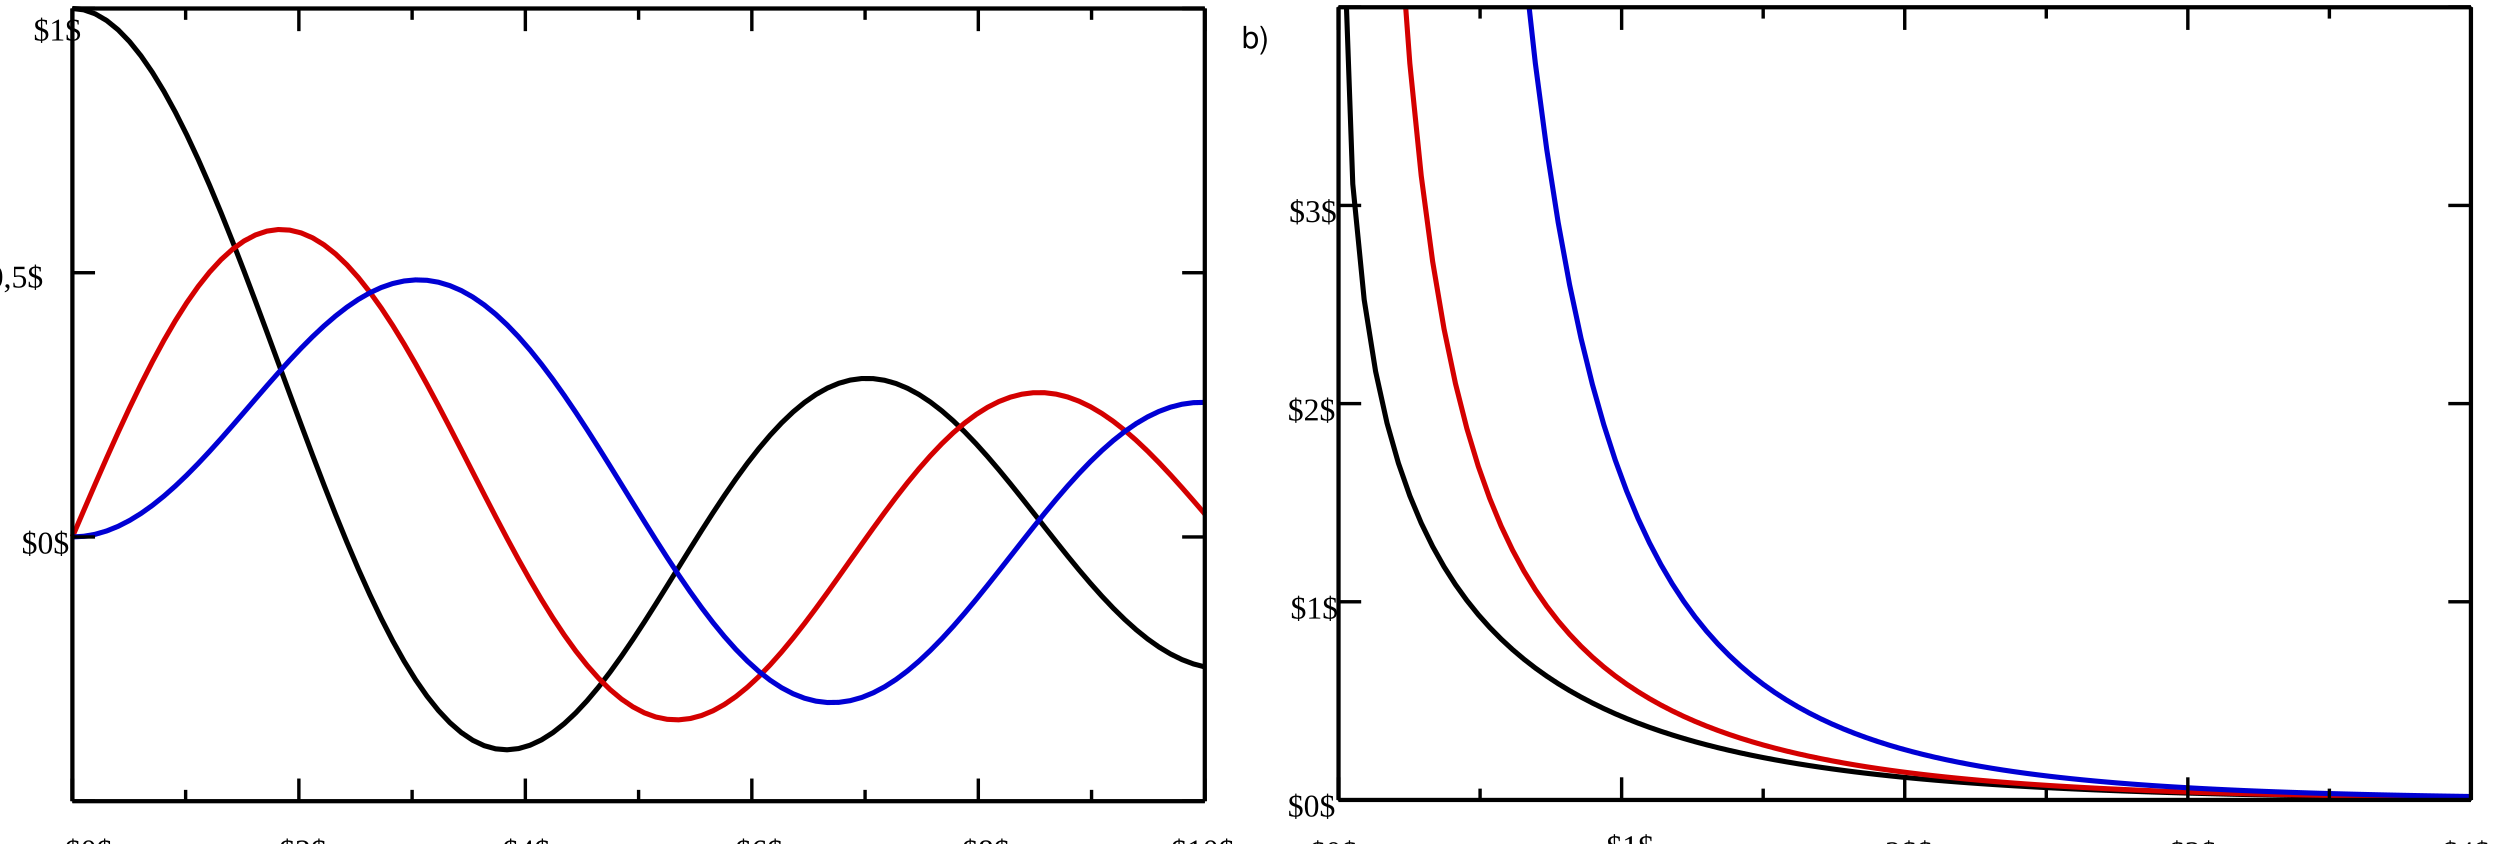
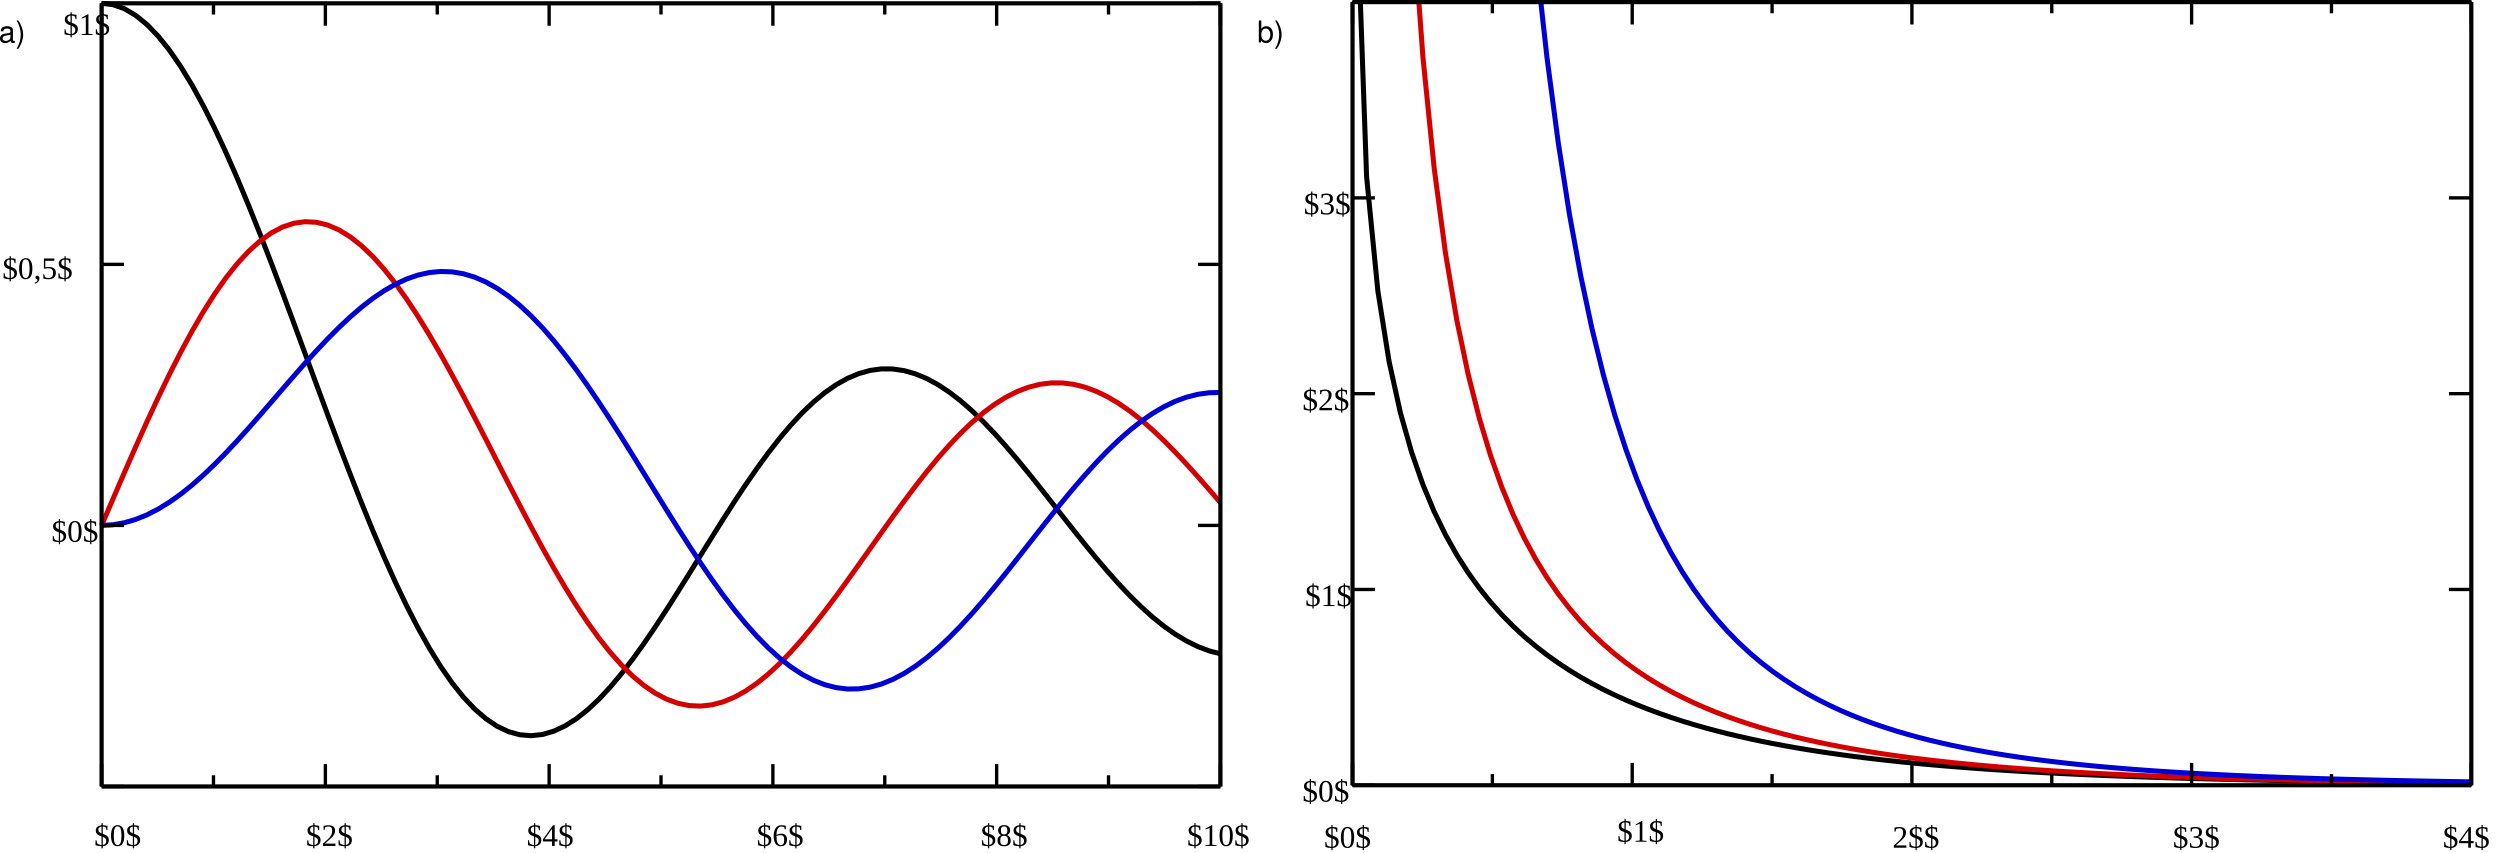
- <svg xmlns="http://www.w3.org/2000/svg" xml:space="preserve" width="1641.843" height="553.956" viewBox="0 0 1313.478 443.167" id="svg2" version="1.1">
+ <svg xmlns="http://www.w3.org/2000/svg" xml:space="preserve" width="1661.822" height="566.58" viewBox="0 0 1329.462 453.266" id="svg2" version="1.1">
  <defs id="defs176" />
-   <path style="fill:none;stroke:#000000;stroke-width:2.68;stroke-linecap:butt;stroke-linejoin:miter;stroke-miterlimit:4;stroke-dasharray:none" d="m 38.032,4.465 6.01,0.708 6.01,2.118 6.01,3.512 6.01,4.879 6.01,6.209 6.01,7.491 6.01,8.717 6.01,9.876 6.01,10.96 6.01,11.962 6.01,12.873 6.01,13.687 6.01,14.399 6.01,15.004 6.01,15.497 6.01,15.876 6.01,16.138 6.01,16.282 6.01,16.309 6.01,16.219 6.01,16.014 6.01,15.696 6.01,15.27 6.01,14.739 6.01,14.11 6.01,13.387 6.01,12.579 6.01,11.692 6.01,10.736 6.01,9.717 6.01,8.646 6.01,7.532 6.01,6.385 6.01,5.215 6.01,4.031 6.01,2.844 6.01,1.663 6.01,0.499 6.01,-0.639 6.01,-1.742 6.01,-2.801 6.01,-3.808 6.01,-4.754 6.01,-5.633 6.01,-6.439 6.01,-7.164 6.01,-7.805 6.01,-8.358 6.01,-8.818 6.01,-9.183 6.01,-9.452 6.01,-9.624 6.01,-9.699 6.01,-9.679 6.01,-9.564 6.01,-9.358 6.01,-9.064 6.01,-8.686 6.01,-8.23 6.01,-7.701 6.01,-7.105 6.01,-6.448 6.01,-5.739 6.01,-4.984 6.01,-4.192 6.01,-3.371 6.01,-2.529 6.01,-1.675 6.01,-0.816 6.01,0.038 6.01,0.88 6.01,1.701 6.01,2.494 6.01,3.251 6.01,3.965 6.01,4.631 6.01,5.242 6.01,5.792 6.01,6.278 6.01,6.695 6.01,7.04 6.01,7.311 6.01,7.505 6.01,7.622 6.01,7.662 6.01,7.624 6.01,7.511 6.01,7.323 6.01,7.065 6.01,6.739 6.01,6.349 6.01,5.899 6.01,5.396 6.01,4.843 6.01,4.248 6.01,3.617 6.01,2.956 6.01,2.272 6.01,1.573" id="path12" />
-   <path style="fill:none;stroke:#d40000;stroke-width:2.68;stroke-linecap:butt;stroke-linejoin:miter;stroke-miterlimit:4;stroke-dasharray:none;stroke-opacity:1" d="m 38.032,282.113 6.01,-14.005 6.01,-13.898 6.01,-13.684 6.01,-13.367 6.01,-12.947 6.01,-12.43 6.01,-11.819 6.01,-11.12 6.01,-10.337 6.01,-9.479 6.01,-8.552 6.01,-7.564 6.01,-6.524 6.01,-5.439 6.01,-4.32 6.01,-3.175 6.01,-2.015 6.01,-0.848 6.01,0.316 6.01,1.466 6.01,2.594 6.01,3.69 6.01,4.746 6.01,5.753 6.01,6.703 6.01,7.588 6.01,8.402 6.01,9.139 6.01,9.792 6.01,10.357 6.01,10.83 6.01,11.208 6.01,11.489 6.01,11.671 6.01,11.754 6.01,11.737 6.01,11.623 6.01,11.412 6.01,11.109 6.01,10.716 6.01,10.238 6.01,9.68 6.01,9.047 6.01,8.348 6.01,7.587 6.01,6.773 6.01,5.913 6.01,5.016 6.01,4.09 6.01,3.143 6.01,2.184 6.01,1.223 6.01,0.267 6.01,-0.674 6.01,-1.593 6.01,-2.481 6.01,-3.332 6.01,-4.136 6.01,-4.888 6.01,-5.582 6.01,-6.212 6.01,-6.772 6.01,-7.259 6.01,-7.669 6.01,-7.999 6.01,-8.247 6.01,-8.412 6.01,-8.494 6.01,-8.492 6.01,-8.408 6.01,-8.243 6.01,-8.001 6.01,-7.684 6.01,-7.296 6.01,-6.842 6.01,-6.327 6.01,-5.757 6.01,-5.137 6.01,-4.475 6.01,-3.777 6.01,-3.051 6.01,-2.303 6.01,-1.542 6.01,-0.774 6.01,-0.008 6.01,0.75 6.01,1.492 6.01,2.211 6.01,2.9 6.01,3.553 6.01,4.163 6.01,4.726 6.01,5.236 6.01,5.689 6.01,6.081 6.01,6.408 6.01,6.669 6.01,6.86 6.01,6.982" id="path16" />
-   <path style="fill:none;stroke:#0000d4;stroke-width:2.68;stroke-linecap:butt;stroke-linejoin:miter;stroke-miterlimit:4;stroke-dasharray:none;stroke-opacity:1" d="m 38.032,282.113 6.01,-0.354 6.01,-1.058 6.01,-1.751 6.01,-2.426 6.01,-3.077 6.01,-3.696 6.01,-4.277 6.01,-4.815 6.01,-5.303 6.01,-5.737 6.01,-6.111 6.01,-6.423 6.01,-6.667 6.01,-6.843 6.01,-6.947 6.01,-6.978 6.01,-6.935 6.01,-6.819 6.01,-6.629 6.01,-6.368 6.01,-6.038 6.01,-5.64 6.01,-5.179 6.01,-4.659 6.01,-4.083 6.01,-3.458 6.01,-2.788 6.01,-2.08 6.01,-1.34 6.01,-0.575 6.01,0.208 6.01,1.002 6.01,1.801 6.01,2.596 6.01,3.38 6.01,4.146 6.01,4.888 6.01,5.598 6.01,6.269 6.01,6.896 6.01,7.473 6.01,7.994 6.01,8.454 6.01,8.851 6.01,9.178 6.01,9.434 6.01,9.616 6.01,9.723 6.01,9.753 6.01,9.706 6.01,9.583 6.01,9.384 6.01,9.111 6.01,8.767 6.01,8.354 6.01,7.878 6.01,7.34 6.01,6.747 6.01,6.104 6.01,5.417 6.01,4.691 6.01,3.934 6.01,3.151 6.01,2.351 6.01,1.539 6.01,0.724 6.01,-0.088 6.01,-0.889 6.01,-1.673 6.01,-2.432 6.01,-3.161 6.01,-3.852 6.01,-4.499 6.01,-5.098 6.01,-5.644 6.01,-6.131 6.01,-6.556 6.01,-6.916 6.01,-7.207 6.01,-7.428 6.01,-7.578 6.01,-7.655 6.01,-7.659 6.01,-7.592 6.01,-7.453 6.01,-7.246 6.01,-6.972 6.01,-6.636 6.01,-6.239 6.01,-5.788 6.01,-5.286 6.01,-4.739 6.01,-4.151 6.01,-3.53 6.01,-2.881 6.01,-2.211 6.01,-1.526 6.01,-0.832 6.01,-0.137" id="path20" />
-   <path style="fill:none;stroke:#000000;stroke-width:2.231;stroke-linecap:butt;stroke-linejoin:miter;stroke-dasharray:none" d="m 38.032,420.937 594.96,0" id="path24" />
-   <path style="fill:none;stroke:#000000;stroke-width:2.231;stroke-linecap:butt;stroke-linejoin:miter;stroke-dasharray:none" d="m 38.032,4.465 594.96,0" id="path26" />
-   <path style="fill:none;stroke:#000000;stroke-width:1.785;stroke-linecap:butt;stroke-linejoin:miter;stroke-dasharray:none" d="m 97.528,420.937 0,-5.95" id="path30" />
-   <path style="fill:none;stroke:#000000;stroke-width:1.785;stroke-linecap:butt;stroke-linejoin:miter;stroke-dasharray:none" d="m 97.528,4.465 0,5.95" id="path32" />
-   <path style="fill:none;stroke:#000000;stroke-width:1.785;stroke-linecap:butt;stroke-linejoin:miter;stroke-dasharray:none" d="m 216.52,420.937 0,-5.95" id="path34" />
-   <path style="fill:none;stroke:#000000;stroke-width:1.785;stroke-linecap:butt;stroke-linejoin:miter;stroke-dasharray:none" d="m 216.52,4.465 0,5.95" id="path36" />
-   <path style="fill:none;stroke:#000000;stroke-width:1.785;stroke-linecap:butt;stroke-linejoin:miter;stroke-dasharray:none" d="m 335.512,420.937 0,-5.95" id="path38" />
-   <path style="fill:none;stroke:#000000;stroke-width:1.785;stroke-linecap:butt;stroke-linejoin:miter;stroke-dasharray:none" d="m 335.512,4.465 0,5.95" id="path40" />
-   <path style="fill:none;stroke:#000000;stroke-width:1.785;stroke-linecap:butt;stroke-linejoin:miter;stroke-dasharray:none" d="m 454.504,420.937 0,-5.95" id="path42" />
-   <path style="fill:none;stroke:#000000;stroke-width:1.785;stroke-linecap:butt;stroke-linejoin:miter;stroke-dasharray:none" d="m 454.504,4.465 0,5.95" id="path44" />
-   <path style="fill:none;stroke:#000000;stroke-width:1.785;stroke-linecap:butt;stroke-linejoin:miter;stroke-dasharray:none" d="m 573.496,420.937 0,-5.95" id="path46" />
-   <path style="fill:none;stroke:#000000;stroke-width:1.785;stroke-linecap:butt;stroke-linejoin:miter;stroke-dasharray:none" d="m 573.496,4.465 0,5.95" id="path48" />
-   <path style="fill:none;stroke:#000000;stroke-width:1.785;stroke-linecap:butt;stroke-linejoin:miter;stroke-dasharray:none" d="m 38.032,420.937 0,-11.899" id="path50" />
-   <path style="fill:none;stroke:#000000;stroke-width:1.785;stroke-linecap:butt;stroke-linejoin:miter;stroke-dasharray:none" d="m 38.032,4.465 0,11.899" id="path52" />
-   <path style="fill:none;stroke:#000000;stroke-width:1.785;stroke-linecap:butt;stroke-linejoin:miter;stroke-dasharray:none" d="m 157.024,420.937 0,-11.899" id="path54" />
-   <path style="fill:none;stroke:#000000;stroke-width:1.785;stroke-linecap:butt;stroke-linejoin:miter;stroke-dasharray:none" d="m 157.024,4.465 0,11.899" id="path56" />
-   <path style="fill:none;stroke:#000000;stroke-width:1.785;stroke-linecap:butt;stroke-linejoin:miter;stroke-dasharray:none" d="m 276.016,420.937 0,-11.899" id="path58" />
-   <path style="fill:none;stroke:#000000;stroke-width:1.785;stroke-linecap:butt;stroke-linejoin:miter;stroke-dasharray:none" d="m 276.016,4.465 0,11.899" id="path60" />
-   <path style="fill:none;stroke:#000000;stroke-width:1.785;stroke-linecap:butt;stroke-linejoin:miter;stroke-dasharray:none" d="m 395.008,420.937 0,-11.899" id="path62" />
-   <path style="fill:none;stroke:#000000;stroke-width:1.785;stroke-linecap:butt;stroke-linejoin:miter;stroke-dasharray:none" d="m 395.008,4.465 0,11.899" id="path64" />
-   <path style="fill:none;stroke:#000000;stroke-width:1.785;stroke-linecap:butt;stroke-linejoin:miter;stroke-dasharray:none" d="m 514,420.937 0,-11.899" id="path66" />
-   <path style="fill:none;stroke:#000000;stroke-width:1.785;stroke-linecap:butt;stroke-linejoin:miter;stroke-dasharray:none" d="m 514,4.465 0,11.899" id="path68" />
-   <path style="fill:none;stroke:#000000;stroke-width:1.785;stroke-linecap:butt;stroke-linejoin:miter;stroke-dasharray:none" d="m 632.992,420.937 0,-11.899" id="path70" />
-   <path style="fill:none;stroke:#000000;stroke-width:1.785;stroke-linecap:butt;stroke-linejoin:miter;stroke-dasharray:none" d="m 632.992,4.465 0,11.899" id="path72" />
-   <path style="fill:none;stroke:#000000;stroke-width:2.231;stroke-linecap:butt;stroke-linejoin:miter;stroke-dasharray:none" d="m 38.032,420.937 0,-416.472" id="path90" />
-   <path style="fill:none;stroke:#000000;stroke-width:2.231;stroke-linecap:butt;stroke-linejoin:miter;stroke-dasharray:none" d="m 632.992,420.937 0,-416.472" id="path92" />
-   <path style="fill:none;stroke:#000000;stroke-width:1.785;stroke-linecap:butt;stroke-linejoin:miter;stroke-dasharray:none" d="m 38.032,420.937 11.899,0" id="path144" />
-   <path style="fill:none;stroke:#000000;stroke-width:1.785;stroke-linecap:butt;stroke-linejoin:miter;stroke-dasharray:none" d="m 632.992,420.937 -11.899,0" id="path146" />
-   <path style="fill:none;stroke:#000000;stroke-width:1.785;stroke-linecap:butt;stroke-linejoin:miter;stroke-dasharray:none" d="m 38.032,282.113 11.899,0" id="path148" />
-   <path style="fill:none;stroke:#000000;stroke-width:1.785;stroke-linecap:butt;stroke-linejoin:miter;stroke-dasharray:none" d="m 632.992,282.113 -11.899,0" id="path150" />
-   <path style="fill:none;stroke:#000000;stroke-width:1.785;stroke-linecap:butt;stroke-linejoin:miter;stroke-dasharray:none" d="m 38.032,143.289 11.899,0" id="path152" />
-   <path style="fill:none;stroke:#000000;stroke-width:1.785;stroke-linecap:butt;stroke-linejoin:miter;stroke-dasharray:none" d="m 632.992,143.289 -11.899,0" id="path154" />
-   <path style="fill:none;stroke:#000000;stroke-width:1.785;stroke-linecap:butt;stroke-linejoin:miter;stroke-dasharray:none" d="m 38.032,4.465 11.899,0" id="path156" />
-   <path style="fill:none;stroke:#000000;stroke-width:1.785;stroke-linecap:butt;stroke-linejoin:miter;stroke-dasharray:none" d="m 632.992,4.465 -11.899,0" id="path158" />
-   <path style="fill:none;stroke:#000000;stroke-width:2.68;stroke-linecap:butt;stroke-linejoin:miter;stroke-miterlimit:4;stroke-dasharray:none" d="m 707.418,3.757 3.316,92.91 5.995,60.787 5.995,37.659 5.995,27.149 5.995,21.094 5.995,17.14 5.995,14.349 5.995,12.27 5.995,10.66 5.995,9.376 5.995,8.327 5.995,7.454 5.995,6.717 5.995,6.086 5.995,5.54 5.995,5.064 5.995,4.644 5.995,4.273 5.995,3.942 5.995,3.646 5.995,3.379 5.995,3.138 5.995,2.919 5.995,2.72 5.995,2.538 5.995,2.371 5.995,2.218 5.995,2.077 5.995,1.947 5.995,1.827 5.995,1.716 5.995,1.613 5.995,1.517 5.995,1.429 5.995,1.346 5.995,1.268 5.995,1.196 5.995,1.129 5.995,1.066 5.995,1.007 5.995,0.952 5.995,0.9 5.995,0.851 5.995,0.806 5.995,0.763 5.995,0.722 5.995,0.684 5.995,0.649 5.995,0.615 5.995,0.583 5.995,0.553 5.995,0.525 5.995,0.498 5.995,0.473 5.995,0.449 5.995,0.426 5.995,0.405 5.995,0.385 5.995,0.366 5.995,0.348 5.995,0.331 5.995,0.314 5.995,0.299 5.995,0.285 5.995,0.271 5.995,0.258 5.995,0.245 5.995,0.233 5.995,0.222 5.995,0.212 5.995,0.202 5.995,0.192 5.995,0.183 5.995,0.174 5.995,0.166 5.995,0.158 5.995,0.151 5.995,0.144 5.995,0.137 5.995,0.131 5.995,0.124 5.995,0.119 5.995,0.113 5.995,0.108 5.995,0.103 5.995,0.098 5.995,0.094 5.995,0.089 5.995,0.085 5.995,0.082 5.995,0.078 5.995,0.074 5.995,0.071 5.995,0.068 5.995,0.065 5.995,0.062 5.995,0.059 5.995,0.056 5.995,0.054" id="path3505" />
-   <path style="fill:none;stroke:#d40000;stroke-width:2.68;stroke-linecap:butt;stroke-linejoin:miter;stroke-miterlimit:4;stroke-dasharray:none;stroke-opacity:1" d="m 738.528,3.757 2.179,29.506 5.995,59.109 5.995,45.02 5.995,35.455 5.995,28.655 5.995,23.642 5.995,19.836 5.995,16.874 5.995,14.523 5.995,12.623 5.995,11.065 5.995,9.771 5.995,8.684 5.995,7.761 5.995,6.971 5.995,6.289 5.995,5.696 5.995,5.178 5.995,4.722 5.995,4.319 5.995,3.96 5.995,3.64 5.995,3.353 5.995,3.096 5.995,2.863 5.995,2.652 5.995,2.461 5.995,2.287 5.995,2.128 5.995,1.983 5.995,1.85 5.995,1.728 5.995,1.615 5.995,1.511 5.995,1.416 5.995,1.327 5.995,1.245 5.995,1.169 5.995,1.099 5.995,1.033 5.995,0.972 5.995,0.915 5.995,0.862 5.995,0.812 5.995,0.766 5.995,0.723 5.995,0.682 5.995,0.644 5.995,0.609 5.995,0.575 5.995,0.544 5.995,0.514 5.995,0.487 5.995,0.461 5.995,0.436 5.995,0.413 5.995,0.392 5.995,0.371 5.995,0.352 5.995,0.334 5.995,0.317 5.995,0.3 5.995,0.285 5.995,0.271 5.995,0.257 5.995,0.244 5.995,0.232 5.995,0.22 5.995,0.209 5.995,0.199 5.995,0.189 5.995,0.18 5.995,0.171 5.995,0.163 5.995,0.154 5.995,0.147 5.995,0.14 5.995,0.133 5.995,0.127 5.995,0.121 5.995,0.115 5.995,0.11 5.995,0.104 5.995,0.099 5.995,0.095 5.995,0.09 5.995,0.086 5.995,0.082 5.995,0.078 5.995,0.074 5.995,0.071 5.995,0.068 5.995,0.064 5.995,0.061" id="path3509" />
-   <path style="fill:none;stroke:#0000d4;stroke-width:2.68;stroke-linecap:butt;stroke-linejoin:miter;stroke-miterlimit:4;stroke-dasharray:none;stroke-opacity:1" d="m 803.383,3.757 3.266,29.448 5.995,45.302 5.995,38.329 5.995,32.7 5.995,28.106 5.995,24.32 5.995,21.172 5.995,18.534 5.995,16.306 5.995,14.413 5.995,12.793 5.995,11.4 5.995,10.195 5.995,9.148 5.995,8.234 5.995,7.433 5.995,6.727 5.995,6.104 5.995,5.551 5.995,5.06 5.995,4.621 5.995,4.229 5.995,3.877 5.995,3.56 5.995,3.274 5.995,3.016 5.995,2.783 5.995,2.571 5.995,2.378 5.995,2.202 5.995,2.042 5.995,1.895 5.995,1.761 5.995,1.637 5.995,1.524 5.995,1.42 5.995,1.325 5.995,1.236 5.995,1.155 5.995,1.08 5.995,1.01 5.995,0.946 5.995,0.886 5.995,0.83 5.995,0.779 5.995,0.731 5.995,0.686 5.995,0.645 5.995,0.606 5.995,0.57 5.995,0.536 5.995,0.505 5.995,0.475 5.995,0.448 5.995,0.422 5.995,0.398 5.995,0.376 5.995,0.354 5.995,0.335 5.995,0.316 5.995,0.299 5.995,0.282 5.995,0.267 5.995,0.252 5.995,0.238 5.995,0.226 5.995,0.213 5.995,0.202 5.995,0.191 5.995,0.181 5.995,0.172 5.995,0.163 5.995,0.154 5.995,0.146 5.995,0.139 5.995,0.131 5.995,0.125 5.995,0.118 5.995,0.112 5.995,0.107 5.995,0.101 5.995,0.096 5.995,0.091" id="path3513" />
-   <path style="fill:none;stroke:#000000;stroke-width:2.231;stroke-linecap:butt;stroke-linejoin:miter;stroke-dasharray:none" d="m 703.252,420.289 594.958,0" id="path3517" />
-   <path style="fill:none;stroke:#000000;stroke-width:2.231;stroke-linecap:butt;stroke-linejoin:miter;stroke-dasharray:none" d="m 703.252,3.817 594.958,0" id="path3519" />
-   <path style="fill:none;stroke:#000000;stroke-width:1.785;stroke-linecap:butt;stroke-linejoin:miter;stroke-dasharray:none" d="m 777.622,420.289 0,-5.95" id="path3523" />
-   <path style="fill:none;stroke:#000000;stroke-width:1.785;stroke-linecap:butt;stroke-linejoin:miter;stroke-dasharray:none" d="m 777.622,3.817 0,5.95" id="path3525" />
-   <path style="fill:none;stroke:#000000;stroke-width:1.785;stroke-linecap:butt;stroke-linejoin:miter;stroke-dasharray:none" d="m 926.362,420.289 0,-5.95" id="path3527" />
-   <path style="fill:none;stroke:#000000;stroke-width:1.785;stroke-linecap:butt;stroke-linejoin:miter;stroke-dasharray:none" d="m 926.362,3.817 0,5.95" id="path3529" />
-   <path style="fill:none;stroke:#000000;stroke-width:1.785;stroke-linecap:butt;stroke-linejoin:miter;stroke-dasharray:none" d="m 1075.102,420.289 0,-5.95" id="path3531" />
-   <path style="fill:none;stroke:#000000;stroke-width:1.785;stroke-linecap:butt;stroke-linejoin:miter;stroke-dasharray:none" d="m 1075.102,3.817 0,5.95" id="path3533" />
-   <path style="fill:none;stroke:#000000;stroke-width:1.785;stroke-linecap:butt;stroke-linejoin:miter;stroke-dasharray:none" d="m 1223.841,420.289 0,-5.95" id="path3535" />
-   <path style="fill:none;stroke:#000000;stroke-width:1.785;stroke-linecap:butt;stroke-linejoin:miter;stroke-dasharray:none" d="m 1223.841,3.817 0,5.95" id="path3537" />
-   <path style="fill:none;stroke:#000000;stroke-width:1.785;stroke-linecap:butt;stroke-linejoin:miter;stroke-dasharray:none" d="m 703.252,420.289 0,-11.899" id="path3539" />
-   <path style="fill:none;stroke:#000000;stroke-width:1.785;stroke-linecap:butt;stroke-linejoin:miter;stroke-dasharray:none" d="m 703.252,3.817 0,11.899" id="path3541" />
-   <path style="fill:none;stroke:#000000;stroke-width:1.785;stroke-linecap:butt;stroke-linejoin:miter;stroke-dasharray:none" d="m 851.992,420.289 0,-11.899" id="path3543" />
-   <path style="fill:none;stroke:#000000;stroke-width:1.785;stroke-linecap:butt;stroke-linejoin:miter;stroke-dasharray:none" d="m 851.992,3.817 0,11.899" id="path3545" />
-   <path style="fill:none;stroke:#000000;stroke-width:1.785;stroke-linecap:butt;stroke-linejoin:miter;stroke-dasharray:none" d="m 1000.732,420.289 0,-11.899" id="path3547" />
-   <path style="fill:none;stroke:#000000;stroke-width:1.785;stroke-linecap:butt;stroke-linejoin:miter;stroke-dasharray:none" d="m 1000.732,3.817 0,11.899" id="path3549" />
-   <path style="fill:none;stroke:#000000;stroke-width:1.785;stroke-linecap:butt;stroke-linejoin:miter;stroke-dasharray:none" d="m 1149.471,420.289 0,-11.899" id="path3551" />
-   <path style="fill:none;stroke:#000000;stroke-width:1.785;stroke-linecap:butt;stroke-linejoin:miter;stroke-dasharray:none" d="m 1149.471,3.817 0,11.899" id="path3553" />
-   <path style="fill:none;stroke:#000000;stroke-width:1.785;stroke-linecap:butt;stroke-linejoin:miter;stroke-dasharray:none" d="m 1298.21,420.289 0,-11.899" id="path3555" />
-   <path style="fill:none;stroke:#000000;stroke-width:1.785;stroke-linecap:butt;stroke-linejoin:miter;stroke-dasharray:none" d="m 1298.21,3.817 0,11.899" id="path3557" />
-   <path style="fill:none;stroke:#000000;stroke-width:2.231;stroke-linecap:butt;stroke-linejoin:miter;stroke-dasharray:none" d="m 703.252,420.289 0,-416.472" id="path3573" />
-   <path style="fill:none;stroke:#000000;stroke-width:2.231;stroke-linecap:butt;stroke-linejoin:miter;stroke-dasharray:none" d="m 1298.21,420.289 0,-416.472" id="path3575" />
-   <path style="fill:none;stroke:#000000;stroke-width:1.785;stroke-linecap:butt;stroke-linejoin:miter;stroke-dasharray:none" d="m 703.252,420.289 11.899,0" id="path3579" />
-   <path style="fill:none;stroke:#000000;stroke-width:1.785;stroke-linecap:butt;stroke-linejoin:miter;stroke-dasharray:none" d="m 1298.21,420.289 -11.899,0" id="path3581" />
-   <path style="fill:none;stroke:#000000;stroke-width:1.785;stroke-linecap:butt;stroke-linejoin:miter;stroke-dasharray:none" d="m 703.252,316.171 11.899,0" id="path3583" />
-   <path style="fill:none;stroke:#000000;stroke-width:1.785;stroke-linecap:butt;stroke-linejoin:miter;stroke-dasharray:none" d="m 1298.21,316.171 -11.899,0" id="path3585" />
-   <path style="fill:none;stroke:#000000;stroke-width:1.785;stroke-linecap:butt;stroke-linejoin:miter;stroke-dasharray:none" d="m 703.252,212.053 11.899,0" id="path3587" />
-   <path style="fill:none;stroke:#000000;stroke-width:1.785;stroke-linecap:butt;stroke-linejoin:miter;stroke-dasharray:none" d="m 1298.21,212.053 -11.899,0" id="path3589" />
-   <path style="fill:none;stroke:#000000;stroke-width:1.785;stroke-linecap:butt;stroke-linejoin:miter;stroke-dasharray:none" d="m 703.252,107.935 11.899,0" id="path3591" />
-   <path style="fill:none;stroke:#000000;stroke-width:1.785;stroke-linecap:butt;stroke-linejoin:miter;stroke-dasharray:none" d="m 1298.21,107.935 -11.899,0" id="path3593" />
-   <path style="fill:none;stroke:#000000;stroke-width:1.785;stroke-linecap:butt;stroke-linejoin:miter;stroke-dasharray:none" d="m 703.252,3.817 11.899,0" id="path3595" />
-   <path style="fill:none;stroke:#000000;stroke-width:1.785;stroke-linecap:butt;stroke-linejoin:miter;stroke-dasharray:none" d="m 1298.21,3.817 -11.899,0" id="path3597" />
-   <path style="fill:none;stroke:#000000;stroke-width:0.892;stroke-linecap:butt;stroke-linejoin:miter;stroke-dasharray:none" d="m 703.252,420.289 0,-416.472 594.958,0 0,416.472 z" id="path3613" />
-   <flowRoot xml:space="preserve" id="flowRoot3745" style="font-style:normal;font-variant:normal;font-weight:normal;font-stretch:normal;font-size:56px;line-height:125%;font-family:'Nimbus Sans L';-inkscape-font-specification:Sans;letter-spacing:0px;word-spacing:0px;fill:#000000;fill-opacity:1;stroke:none;stroke-width:1px;stroke-linecap:butt;stroke-linejoin:miter;stroke-opacity:1" transform="translate(677.9658,-3.200014)">
+   <path style="fill:none;stroke:#000000;stroke-width:2.68;stroke-linecap:butt;stroke-linejoin:miter;stroke-miterlimit:4;stroke-dasharray:none" d="m 54.032,1.764 6.01,0.708 6.01,2.118 6.01,3.512 6.01,4.879 6.01,6.209 6.01,7.491 6.01,8.717 6.01,9.876 6.01,10.96 6.01,11.962 6.01,12.873 6.01,13.687 6.01,14.399 6.01,15.004 6.01,15.497 6.01,15.876 6.01,16.138 6.01,16.282 6.01,16.309 6.01,16.219 6.01,16.014 6.01,15.696 6.01,15.27 6.01,14.739 6.01,14.11 6.01,13.387 6.01,12.579 6.01,11.692 6.01,10.736 6.01,9.717 6.01,8.646 6.01,7.532 6.01,6.385 6.01,5.215 6.01,4.031 6.01,2.844 6.01,1.663 6.01,0.499 6.01,-0.639 6.01,-1.742 6.01,-2.801 6.01,-3.808 6.01,-4.754 6.01,-5.633 6.01,-6.439 6.01,-7.164 6.01,-7.805 6.01,-8.358 6.01,-8.818 6.01,-9.183 6.01,-9.452 6.01,-9.624 6.01,-9.699 6.01,-9.679 6.01,-9.564 6.01,-9.358 6.01,-9.064 6.01,-8.686 6.01,-8.23 6.01,-7.701 6.01,-7.105 6.01,-6.448 6.01,-5.739 6.01,-4.984 6.01,-4.192 6.01,-3.371 6.01,-2.529 6.01,-1.675 6.01,-0.816 6.01,0.038 6.01,0.88 6.01,1.701 6.01,2.494 6.01,3.251 6.01,3.965 6.01,4.631 6.01,5.242 6.01,5.792 6.01,6.278 6.01,6.695 6.01,7.04 6.01,7.311 6.01,7.505 6.01,7.622 6.01,7.662 6.01,7.624 6.01,7.511 6.01,7.323 6.01,7.065 6.01,6.739 6.01,6.349 6.01,5.899 6.01,5.396 6.01,4.843 6.01,4.248 6.01,3.617 6.01,2.956 6.01,2.272 6.01,1.573" id="path12" />
+   <path style="fill:none;stroke:#d40000;stroke-width:2.68;stroke-linecap:butt;stroke-linejoin:miter;stroke-miterlimit:4;stroke-dasharray:none;stroke-opacity:1" d="m 54.032,279.412 6.01,-14.005 6.01,-13.898 6.01,-13.684 6.01,-13.367 6.01,-12.947 6.01,-12.43 6.01,-11.819 6.01,-11.12 6.01,-10.337 6.01,-9.479 6.01,-8.552 6.01,-7.564 6.01,-6.524 6.01,-5.439 6.01,-4.32 6.01,-3.175 6.01,-2.015 6.01,-0.848 6.01,0.316 6.01,1.466 6.01,2.594 6.01,3.69 6.01,4.746 6.01,5.753 6.01,6.703 6.01,7.588 6.01,8.402 6.01,9.139 6.01,9.792 6.01,10.357 6.01,10.83 6.01,11.208 6.01,11.489 6.01,11.671 6.01,11.754 6.01,11.737 6.01,11.623 6.01,11.412 6.01,11.109 6.01,10.716 6.01,10.238 6.01,9.68 6.01,9.047 6.01,8.348 6.01,7.587 6.01,6.773 6.01,5.913 6.01,5.016 6.01,4.09 6.01,3.143 6.01,2.184 6.01,1.223 6.01,0.267 6.01,-0.674 6.01,-1.593 6.01,-2.481 6.01,-3.332 6.01,-4.136 6.01,-4.888 6.01,-5.582 6.01,-6.212 6.01,-6.772 6.01,-7.259 6.01,-7.669 6.01,-7.999 6.01,-8.247 6.01,-8.412 6.01,-8.494 6.01,-8.492 6.01,-8.408 6.01,-8.243 6.01,-8.001 6.01,-7.684 6.01,-7.296 6.01,-6.842 6.01,-6.327 6.01,-5.757 6.01,-5.137 6.01,-4.475 6.01,-3.777 6.01,-3.051 6.01,-2.303 6.01,-1.542 6.01,-0.774 6.01,-0.008 6.01,0.75 6.01,1.492 6.01,2.211 6.01,2.9 6.01,3.553 6.01,4.163 6.01,4.726 6.01,5.236 6.01,5.689 6.01,6.081 6.01,6.408 6.01,6.669 6.01,6.86 6.01,6.982" id="path16" />
+   <path style="fill:none;stroke:#0000d4;stroke-width:2.68;stroke-linecap:butt;stroke-linejoin:miter;stroke-miterlimit:4;stroke-dasharray:none;stroke-opacity:1" d="m 54.032,279.412 6.01,-0.354 6.01,-1.058 6.01,-1.751 6.01,-2.426 6.01,-3.077 6.01,-3.696 6.01,-4.277 6.01,-4.815 6.01,-5.303 6.01,-5.737 6.01,-6.111 6.01,-6.423 6.01,-6.667 6.01,-6.843 6.01,-6.947 6.01,-6.978 6.01,-6.935 6.01,-6.819 6.01,-6.629 6.01,-6.368 6.01,-6.038 6.01,-5.64 6.01,-5.179 6.01,-4.659 6.01,-4.083 6.01,-3.458 6.01,-2.788 6.01,-2.08 6.01,-1.34 6.01,-0.575 6.01,0.208 6.01,1.002 6.01,1.801 6.01,2.596 6.01,3.38 6.01,4.146 6.01,4.888 6.01,5.598 6.01,6.269 6.01,6.896 6.01,7.473 6.01,7.994 6.01,8.454 6.01,8.851 6.01,9.178 6.01,9.434 6.01,9.616 6.01,9.723 6.01,9.753 6.01,9.706 6.01,9.583 6.01,9.384 6.01,9.111 6.01,8.767 6.01,8.354 6.01,7.878 6.01,7.34 6.01,6.747 6.01,6.104 6.01,5.417 6.01,4.691 6.01,3.934 6.01,3.151 6.01,2.351 6.01,1.539 6.01,0.724 6.01,-0.088 6.01,-0.889 6.01,-1.673 6.01,-2.432 6.01,-3.161 6.01,-3.852 6.01,-4.499 6.01,-5.098 6.01,-5.644 6.01,-6.131 6.01,-6.556 6.01,-6.916 6.01,-7.207 6.01,-7.428 6.01,-7.578 6.01,-7.655 6.01,-7.659 6.01,-7.592 6.01,-7.453 6.01,-7.246 6.01,-6.972 6.01,-6.636 6.01,-6.239 6.01,-5.788 6.01,-5.286 6.01,-4.739 6.01,-4.151 6.01,-3.53 6.01,-2.881 6.01,-2.211 6.01,-1.526 6.01,-0.832 6.01,-0.137" id="path20" />
+   <path style="fill:none;stroke:#000000;stroke-width:2.231;stroke-linecap:butt;stroke-linejoin:miter;stroke-dasharray:none" d="M 54.032,418.236 H 648.992" id="path24" />
+   <path style="fill:none;stroke:#000000;stroke-width:2.231;stroke-linecap:butt;stroke-linejoin:miter;stroke-dasharray:none" d="M 54.032,1.764 H 648.992" id="path26" />
+   <path style="fill:none;stroke:#000000;stroke-width:1.785;stroke-linecap:butt;stroke-linejoin:miter;stroke-dasharray:none" d="m 113.528,418.236 v -5.95" id="path30" />
+   <path style="fill:none;stroke:#000000;stroke-width:1.785;stroke-linecap:butt;stroke-linejoin:miter;stroke-dasharray:none" d="M 113.528,1.764 V 7.714" id="path32" />
+   <path style="fill:none;stroke:#000000;stroke-width:1.785;stroke-linecap:butt;stroke-linejoin:miter;stroke-dasharray:none" d="m 232.52,418.236 v -5.95" id="path34" />
+   <path style="fill:none;stroke:#000000;stroke-width:1.785;stroke-linecap:butt;stroke-linejoin:miter;stroke-dasharray:none" d="M 232.52,1.764 V 7.714" id="path36" />
+   <path style="fill:none;stroke:#000000;stroke-width:1.785;stroke-linecap:butt;stroke-linejoin:miter;stroke-dasharray:none" d="m 351.512,418.236 v -5.95" id="path38" />
+   <path style="fill:none;stroke:#000000;stroke-width:1.785;stroke-linecap:butt;stroke-linejoin:miter;stroke-dasharray:none" d="M 351.512,1.764 V 7.714" id="path40" />
+   <path style="fill:none;stroke:#000000;stroke-width:1.785;stroke-linecap:butt;stroke-linejoin:miter;stroke-dasharray:none" d="m 470.504,418.236 v -5.95" id="path42" />
+   <path style="fill:none;stroke:#000000;stroke-width:1.785;stroke-linecap:butt;stroke-linejoin:miter;stroke-dasharray:none" d="M 470.504,1.764 V 7.714" id="path44" />
+   <path style="fill:none;stroke:#000000;stroke-width:1.785;stroke-linecap:butt;stroke-linejoin:miter;stroke-dasharray:none" d="m 589.496,418.236 v -5.95" id="path46" />
+   <path style="fill:none;stroke:#000000;stroke-width:1.785;stroke-linecap:butt;stroke-linejoin:miter;stroke-dasharray:none" d="M 589.496,1.764 V 7.714" id="path48" />
+   <path style="fill:none;stroke:#000000;stroke-width:1.785;stroke-linecap:butt;stroke-linejoin:miter;stroke-dasharray:none" d="m 54.032,418.236 v -11.899" id="path50" />
+   <path style="fill:none;stroke:#000000;stroke-width:1.785;stroke-linecap:butt;stroke-linejoin:miter;stroke-dasharray:none" d="M 54.032,1.764 V 13.663" id="path52" />
+   <path style="fill:none;stroke:#000000;stroke-width:1.785;stroke-linecap:butt;stroke-linejoin:miter;stroke-dasharray:none" d="m 173.024,418.236 v -11.899" id="path54" />
+   <path style="fill:none;stroke:#000000;stroke-width:1.785;stroke-linecap:butt;stroke-linejoin:miter;stroke-dasharray:none" d="M 173.024,1.764 V 13.663" id="path56" />
+   <path style="fill:none;stroke:#000000;stroke-width:1.785;stroke-linecap:butt;stroke-linejoin:miter;stroke-dasharray:none" d="m 292.016,418.236 v -11.899" id="path58" />
+   <path style="fill:none;stroke:#000000;stroke-width:1.785;stroke-linecap:butt;stroke-linejoin:miter;stroke-dasharray:none" d="M 292.016,1.764 V 13.663" id="path60" />
+   <path style="fill:none;stroke:#000000;stroke-width:1.785;stroke-linecap:butt;stroke-linejoin:miter;stroke-dasharray:none" d="m 411.008,418.236 v -11.899" id="path62" />
+   <path style="fill:none;stroke:#000000;stroke-width:1.785;stroke-linecap:butt;stroke-linejoin:miter;stroke-dasharray:none" d="M 411.008,1.764 V 13.663" id="path64" />
+   <path style="fill:none;stroke:#000000;stroke-width:1.785;stroke-linecap:butt;stroke-linejoin:miter;stroke-dasharray:none" d="m 530,418.236 v -11.899" id="path66" />
+   <path style="fill:none;stroke:#000000;stroke-width:1.785;stroke-linecap:butt;stroke-linejoin:miter;stroke-dasharray:none" d="M 530,1.764 V 13.663" id="path68" />
+   <path style="fill:none;stroke:#000000;stroke-width:1.785;stroke-linecap:butt;stroke-linejoin:miter;stroke-dasharray:none" d="m 648.992,418.236 v -11.899" id="path70" />
+   <path style="fill:none;stroke:#000000;stroke-width:1.785;stroke-linecap:butt;stroke-linejoin:miter;stroke-dasharray:none" d="M 648.992,1.764 V 13.663" id="path72" />
+   <path style="fill:none;stroke:#000000;stroke-width:2.231;stroke-linecap:butt;stroke-linejoin:miter;stroke-dasharray:none" d="M 54.032,418.236 V 1.764" id="path90" />
+   <path style="fill:none;stroke:#000000;stroke-width:2.231;stroke-linecap:butt;stroke-linejoin:miter;stroke-dasharray:none" d="M 648.992,418.236 V 1.764" id="path92" />
+   <path style="fill:none;stroke:#000000;stroke-width:1.785;stroke-linecap:butt;stroke-linejoin:miter;stroke-dasharray:none" d="m 54.032,418.236 h 11.899" id="path144" />
+   <path style="fill:none;stroke:#000000;stroke-width:1.785;stroke-linecap:butt;stroke-linejoin:miter;stroke-dasharray:none" d="m 648.992,418.236 h -11.899" id="path146" />
+   <path style="fill:none;stroke:#000000;stroke-width:1.785;stroke-linecap:butt;stroke-linejoin:miter;stroke-dasharray:none" d="m 54.032,279.412 h 11.899" id="path148" />
+   <path style="fill:none;stroke:#000000;stroke-width:1.785;stroke-linecap:butt;stroke-linejoin:miter;stroke-dasharray:none" d="m 648.992,279.412 h -11.899" id="path150" />
+   <path style="fill:none;stroke:#000000;stroke-width:1.785;stroke-linecap:butt;stroke-linejoin:miter;stroke-dasharray:none" d="m 54.032,140.588 h 11.899" id="path152" />
+   <path style="fill:none;stroke:#000000;stroke-width:1.785;stroke-linecap:butt;stroke-linejoin:miter;stroke-dasharray:none" d="m 648.992,140.588 h -11.899" id="path154" />
+   <path style="fill:none;stroke:#000000;stroke-width:1.785;stroke-linecap:butt;stroke-linejoin:miter;stroke-dasharray:none" d="m 54.032,1.764 h 11.899" id="path156" />
+   <path style="fill:none;stroke:#000000;stroke-width:1.785;stroke-linecap:butt;stroke-linejoin:miter;stroke-dasharray:none" d="m 648.992,1.764 h -11.899" id="path158" />
+   <path style="fill:none;stroke:#000000;stroke-width:2.68;stroke-linecap:butt;stroke-linejoin:miter;stroke-miterlimit:4;stroke-dasharray:none" d="m 723.418,1.056 3.316,92.91 5.995,60.787 5.995,37.659 5.995,27.149 5.995,21.094 5.995,17.14 5.995,14.349 5.995,12.27 5.995,10.66 5.995,9.376 5.995,8.327 5.995,7.454 5.995,6.717 5.995,6.086 5.995,5.54 5.995,5.064 5.995,4.644 5.995,4.273 5.995,3.942 5.995,3.646 5.995,3.379 5.995,3.138 5.995,2.919 5.995,2.72 5.995,2.538 5.995,2.371 5.995,2.218 5.995,2.077 5.995,1.947 5.995,1.827 5.995,1.716 5.995,1.613 5.995,1.517 5.995,1.429 5.995,1.346 5.995,1.268 5.995,1.196 5.995,1.129 5.995,1.066 5.995,1.007 5.995,0.952 5.995,0.9 5.995,0.851 5.995,0.806 5.995,0.763 5.995,0.722 5.995,0.684 5.995,0.649 5.995,0.615 5.995,0.583 5.995,0.553 5.995,0.525 5.995,0.498 5.995,0.473 5.995,0.449 5.995,0.426 5.995,0.405 5.995,0.385 5.995,0.366 5.995,0.348 5.995,0.331 5.995,0.314 5.995,0.299 5.995,0.285 5.995,0.271 5.995,0.258 5.995,0.245 5.995,0.233 5.995,0.222 5.995,0.212 5.995,0.202 5.995,0.192 5.995,0.183 5.995,0.174 5.995,0.166 5.995,0.158 5.995,0.151 5.995,0.144 5.995,0.137 5.995,0.131 5.995,0.124 5.995,0.119 5.995,0.113 5.995,0.108 5.995,0.103 5.995,0.098 5.995,0.094 5.995,0.089 5.995,0.085 5.995,0.082 5.995,0.078 5.995,0.074 5.995,0.071 5.995,0.068 5.995,0.065 5.995,0.062 5.995,0.059 5.995,0.056 5.995,0.054" id="path3505" />
+   <path style="fill:none;stroke:#d40000;stroke-width:2.68;stroke-linecap:butt;stroke-linejoin:miter;stroke-miterlimit:4;stroke-dasharray:none;stroke-opacity:1" d="m 754.528,1.056 2.179,29.506 5.995,59.109 5.995,45.02 5.995,35.455 5.995,28.655 5.995,23.642 5.995,19.836 5.995,16.874 5.995,14.523 5.995,12.623 5.995,11.065 5.995,9.771 5.995,8.684 5.995,7.761 5.995,6.971 5.995,6.289 5.995,5.696 5.995,5.178 5.995,4.722 5.995,4.319 5.995,3.96 5.995,3.64 5.995,3.353 5.995,3.096 5.995,2.863 5.995,2.652 5.995,2.461 5.995,2.287 5.995,2.128 5.995,1.983 5.995,1.85 5.995,1.728 5.995,1.615 5.995,1.511 5.995,1.416 5.995,1.327 5.995,1.245 5.995,1.169 5.995,1.099 5.995,1.033 5.995,0.972 5.995,0.915 5.995,0.862 5.995,0.812 5.995,0.766 5.995,0.723 5.995,0.682 5.995,0.644 5.995,0.609 5.995,0.575 5.995,0.544 5.995,0.514 5.995,0.487 5.995,0.461 5.995,0.436 5.995,0.413 5.995,0.392 5.995,0.371 5.995,0.352 5.995,0.334 5.995,0.317 5.995,0.3 5.995,0.285 5.995,0.271 5.995,0.257 5.995,0.244 5.995,0.232 5.995,0.22 5.995,0.209 5.995,0.199 5.995,0.189 5.995,0.18 5.995,0.171 5.995,0.163 5.995,0.154 5.995,0.147 5.995,0.14 5.995,0.133 5.995,0.127 5.995,0.121 5.995,0.115 5.995,0.11 5.995,0.104 5.995,0.099 5.995,0.095 5.995,0.09 5.995,0.086 5.995,0.082 5.995,0.078 5.995,0.074 5.995,0.071 5.995,0.068 5.995,0.064 5.995,0.061" id="path3509" />
+   <path style="fill:none;stroke:#0000d4;stroke-width:2.68;stroke-linecap:butt;stroke-linejoin:miter;stroke-miterlimit:4;stroke-dasharray:none;stroke-opacity:1" d="m 819.382,1.056 3.266,29.448 5.995,45.302 5.995,38.329 5.995,32.7 5.995,28.106 5.995,24.32 5.995,21.172 5.995,18.534 5.995,16.306 5.995,14.413 5.995,12.793 5.995,11.4 5.995,10.195 5.995,9.148 5.995,8.234 5.995,7.433 5.995,6.727 5.995,6.104 5.995,5.551 5.995,5.06 5.995,4.621 5.995,4.229 5.995,3.877 5.995,3.56 5.995,3.274 5.995,3.016 5.995,2.783 5.995,2.571 5.995,2.378 5.995,2.202 5.995,2.042 5.995,1.895 5.995,1.761 5.995,1.637 5.995,1.524 5.995,1.42 5.995,1.325 5.995,1.236 5.995,1.155 5.995,1.08 5.995,1.01 5.995,0.946 5.995,0.886 5.995,0.83 5.995,0.779 5.995,0.731 5.995,0.686 5.995,0.645 5.995,0.606 5.995,0.57 5.995,0.536 5.995,0.505 5.995,0.475 5.995,0.448 5.995,0.422 5.995,0.398 5.995,0.376 5.995,0.354 5.995,0.335 5.995,0.316 5.995,0.299 5.995,0.282 5.995,0.267 5.995,0.252 5.995,0.238 5.995,0.226 5.995,0.213 5.995,0.202 5.995,0.191 5.995,0.181 5.995,0.172 5.995,0.163 5.995,0.154 5.995,0.146 5.995,0.139 5.995,0.131 5.995,0.125 5.995,0.118 5.995,0.112 5.995,0.107 5.995,0.101 5.995,0.096 5.995,0.091" id="path3513" />
+   <path style="fill:none;stroke:#000000;stroke-width:2.231;stroke-linecap:butt;stroke-linejoin:miter;stroke-dasharray:none" d="M 719.252,417.588 H 1314.21" id="path3517" />
+   <path style="fill:none;stroke:#000000;stroke-width:2.231;stroke-linecap:butt;stroke-linejoin:miter;stroke-dasharray:none" d="M 719.252,1.116 H 1314.21" id="path3519" />
+   <path style="fill:none;stroke:#000000;stroke-width:1.785;stroke-linecap:butt;stroke-linejoin:miter;stroke-dasharray:none" d="m 793.622,417.588 v -5.95" id="path3523" />
+   <path style="fill:none;stroke:#000000;stroke-width:1.785;stroke-linecap:butt;stroke-linejoin:miter;stroke-dasharray:none" d="M 793.622,1.116 V 7.065" id="path3525" />
+   <path style="fill:none;stroke:#000000;stroke-width:1.785;stroke-linecap:butt;stroke-linejoin:miter;stroke-dasharray:none" d="m 942.362,417.588 v -5.95" id="path3527" />
+   <path style="fill:none;stroke:#000000;stroke-width:1.785;stroke-linecap:butt;stroke-linejoin:miter;stroke-dasharray:none" d="M 942.362,1.116 V 7.065" id="path3529" />
+   <path style="fill:none;stroke:#000000;stroke-width:1.785;stroke-linecap:butt;stroke-linejoin:miter;stroke-dasharray:none" d="m 1091.102,417.588 v -5.95" id="path3531" />
+   <path style="fill:none;stroke:#000000;stroke-width:1.785;stroke-linecap:butt;stroke-linejoin:miter;stroke-dasharray:none" d="M 1091.102,1.116 V 7.065" id="path3533" />
+   <path style="fill:none;stroke:#000000;stroke-width:1.785;stroke-linecap:butt;stroke-linejoin:miter;stroke-dasharray:none" d="m 1239.841,417.588 v -5.95" id="path3535" />
+   <path style="fill:none;stroke:#000000;stroke-width:1.785;stroke-linecap:butt;stroke-linejoin:miter;stroke-dasharray:none" d="M 1239.841,1.116 V 7.065" id="path3537" />
+   <path style="fill:none;stroke:#000000;stroke-width:1.785;stroke-linecap:butt;stroke-linejoin:miter;stroke-dasharray:none" d="m 719.252,417.588 v -11.899" id="path3539" />
+   <path style="fill:none;stroke:#000000;stroke-width:1.785;stroke-linecap:butt;stroke-linejoin:miter;stroke-dasharray:none" d="m 719.252,1.116 v 11.899" id="path3541" />
+   <path style="fill:none;stroke:#000000;stroke-width:1.785;stroke-linecap:butt;stroke-linejoin:miter;stroke-dasharray:none" d="m 867.992,417.588 v -11.899" id="path3543" />
+   <path style="fill:none;stroke:#000000;stroke-width:1.785;stroke-linecap:butt;stroke-linejoin:miter;stroke-dasharray:none" d="m 867.992,1.116 v 11.899" id="path3545" />
+   <path style="fill:none;stroke:#000000;stroke-width:1.785;stroke-linecap:butt;stroke-linejoin:miter;stroke-dasharray:none" d="m 1016.732,417.588 v -11.899" id="path3547" />
+   <path style="fill:none;stroke:#000000;stroke-width:1.785;stroke-linecap:butt;stroke-linejoin:miter;stroke-dasharray:none" d="m 1016.732,1.116 v 11.899" id="path3549" />
+   <path style="fill:none;stroke:#000000;stroke-width:1.785;stroke-linecap:butt;stroke-linejoin:miter;stroke-dasharray:none" d="m 1165.471,417.588 v -11.899" id="path3551" />
+   <path style="fill:none;stroke:#000000;stroke-width:1.785;stroke-linecap:butt;stroke-linejoin:miter;stroke-dasharray:none" d="m 1165.471,1.116 v 11.899" id="path3553" />
+   <path style="fill:none;stroke:#000000;stroke-width:1.785;stroke-linecap:butt;stroke-linejoin:miter;stroke-dasharray:none" d="m 1314.21,417.588 v -11.899" id="path3555" />
+   <path style="fill:none;stroke:#000000;stroke-width:1.785;stroke-linecap:butt;stroke-linejoin:miter;stroke-dasharray:none" d="m 1314.21,1.116 v 11.899" id="path3557" />
+   <path style="fill:none;stroke:#000000;stroke-width:2.231;stroke-linecap:butt;stroke-linejoin:miter;stroke-dasharray:none" d="M 719.252,417.588 V 1.116" id="path3573" />
+   <path style="fill:none;stroke:#000000;stroke-width:2.231;stroke-linecap:butt;stroke-linejoin:miter;stroke-dasharray:none" d="M 1314.21,417.588 V 1.116" id="path3575" />
+   <path style="fill:none;stroke:#000000;stroke-width:1.785;stroke-linecap:butt;stroke-linejoin:miter;stroke-dasharray:none" d="m 719.252,417.588 h 11.899" id="path3579" />
+   <path style="fill:none;stroke:#000000;stroke-width:1.785;stroke-linecap:butt;stroke-linejoin:miter;stroke-dasharray:none" d="m 1314.21,417.588 h -11.899" id="path3581" />
+   <path style="fill:none;stroke:#000000;stroke-width:1.785;stroke-linecap:butt;stroke-linejoin:miter;stroke-dasharray:none" d="m 719.252,313.47 h 11.899" id="path3583" />
+   <path style="fill:none;stroke:#000000;stroke-width:1.785;stroke-linecap:butt;stroke-linejoin:miter;stroke-dasharray:none" d="m 1314.21,313.47 h -11.899" id="path3585" />
+   <path style="fill:none;stroke:#000000;stroke-width:1.785;stroke-linecap:butt;stroke-linejoin:miter;stroke-dasharray:none" d="m 719.252,209.352 h 11.899" id="path3587" />
+   <path style="fill:none;stroke:#000000;stroke-width:1.785;stroke-linecap:butt;stroke-linejoin:miter;stroke-dasharray:none" d="m 1314.21,209.352 h -11.899" id="path3589" />
+   <path style="fill:none;stroke:#000000;stroke-width:1.785;stroke-linecap:butt;stroke-linejoin:miter;stroke-dasharray:none" d="m 719.252,105.234 h 11.899" id="path3591" />
+   <path style="fill:none;stroke:#000000;stroke-width:1.785;stroke-linecap:butt;stroke-linejoin:miter;stroke-dasharray:none" d="m 1314.21,105.234 h -11.899" id="path3593" />
+   <path style="fill:none;stroke:#000000;stroke-width:1.785;stroke-linecap:butt;stroke-linejoin:miter;stroke-dasharray:none" d="m 719.252,1.116 h 11.899" id="path3595" />
+   <path style="fill:none;stroke:#000000;stroke-width:1.785;stroke-linecap:butt;stroke-linejoin:miter;stroke-dasharray:none" d="m 1314.21,1.116 h -11.899" id="path3597" />
+   <path style="fill:none;stroke:#000000;stroke-width:0.892;stroke-linecap:butt;stroke-linejoin:miter;stroke-dasharray:none" d="M 719.252,417.588 V 1.116 h 594.958 v 416.472 z" id="path3613" />
+   <flowRoot xml:space="preserve" id="flowRoot3745" style="font-style:normal;font-variant:normal;font-weight:normal;font-stretch:normal;line-height:0.01%;font-family:'Nimbus Sans L';-inkscape-font-specification:Sans;letter-spacing:0px;word-spacing:0px;fill:#000000;fill-opacity:1;stroke:none;stroke-width:1px;stroke-linecap:butt;stroke-linejoin:miter;stroke-opacity:1" transform="translate(693.9655,-5.90129)">
    <flowRegion id="flowRegion3747">
      <rect id="rect3749" width="866.905" height="81.832" x="-10.215" y="529.663" />
    </flowRegion>
-     <flowPara id="flowPara3751" />
+     <flowPara id="flowPara3751" style="font-size:56px;line-height:1.25"> </flowPara>
  </flowRoot>
-   <g id="g5122">
-     <text y="290.833" x="11.363" id="text164" style="font-style:normal;font-weight:normal;font-size:16.659px;fill:#000000;fill-rule:nonzero">$0$</text>
-     <text y="151.049" x="-14.797" id="text166" style="font-style:normal;font-weight:normal;font-size:16.659px;fill:#000000;fill-rule:nonzero">$0,5$</text>
-     <text y="21.305" x="17.603" id="text168" style="font-style:normal;font-weight:normal;font-size:16.659px;fill:#000000;fill-rule:nonzero">$1$</text>
+   <g id="g5122" transform="translate(15.99969,-2.701276)">
+     <text y="290.833" x="11.363" id="text164" style="font-style:normal;font-weight:normal;font-size:16.659px;line-height:0%;fill:#000000;fill-rule:nonzero">$0$</text>
+     <text y="151.049" x="-14.797" id="text166" style="font-style:normal;font-weight:normal;font-size:16.659px;line-height:0%;fill:#000000;fill-rule:nonzero">$0,5$</text>
+     <text y="21.305" x="17.603" id="text168" style="font-style:normal;font-weight:normal;font-size:16.659px;line-height:0%;fill:#000000;fill-rule:nonzero">$1$</text>
    <g id="g5109">
-       <text style="font-style:normal;font-weight:normal;font-size:16.659px;fill:#000000;fill-rule:nonzero" id="text76" x="34.072" y="452.567">$0$</text>
-       <text style="font-style:normal;font-weight:normal;font-size:16.659px;fill:#000000;fill-rule:nonzero" id="text78" x="146.664" y="452.567">$2$</text>
-       <text style="font-style:normal;font-weight:normal;font-size:16.659px;fill:#000000;fill-rule:nonzero" id="text80" x="264.056" y="452.567">$4$</text>
-       <text style="font-style:normal;font-weight:normal;font-size:16.659px;fill:#000000;fill-rule:nonzero" id="text82" x="386.368" y="452.567">$6$</text>
-       <text style="font-style:normal;font-weight:normal;font-size:16.659px;fill:#000000;fill-rule:nonzero" id="text84" x="505.48" y="452.567">$8$</text>
-       <text style="font-style:normal;font-weight:normal;font-size:16.659px;fill:#000000;fill-rule:nonzero" id="text86" x="615.232" y="452.567">$10$</text>
-       <text style="font-style:normal;font-weight:normal;font-size:16.659px;fill:#000000;fill-rule:nonzero" id="text3561" x="688.094" y="453.518">$0$</text>
-       <text style="font-style:normal;font-weight:normal;font-size:16.659px;fill:#000000;fill-rule:nonzero" id="text3563" x="843.957" y="450.318">$1$</text>
-       <text style="font-style:normal;font-weight:normal;font-size:16.659px;fill:#000000;fill-rule:nonzero" id="text3565" x="990.378" y="453.518">2$$</text>
-       <text style="font-style:normal;font-weight:normal;font-size:16.659px;fill:#000000;fill-rule:nonzero" id="text3567" x="1139.475" y="453.518">$3$</text>
-       <text style="font-style:normal;font-weight:normal;font-size:16.659px;fill:#000000;fill-rule:nonzero" id="text3569" x="1283.049" y="453.518">$4$</text>
+       <text style="font-style:normal;font-weight:normal;font-size:16.659px;line-height:0%;fill:#000000;fill-rule:nonzero" id="text76" x="34.072" y="452.567">$0$</text>
+       <text style="font-style:normal;font-weight:normal;font-size:16.659px;line-height:0%;fill:#000000;fill-rule:nonzero" id="text78" x="146.664" y="452.567">$2$</text>
+       <text style="font-style:normal;font-weight:normal;font-size:16.659px;line-height:0%;fill:#000000;fill-rule:nonzero" id="text80" x="264.056" y="452.567">$4$</text>
+       <text style="font-style:normal;font-weight:normal;font-size:16.659px;line-height:0%;fill:#000000;fill-rule:nonzero" id="text82" x="386.368" y="452.567">$6$</text>
+       <text style="font-style:normal;font-weight:normal;font-size:16.659px;line-height:0%;fill:#000000;fill-rule:nonzero" id="text84" x="505.48" y="452.567">$8$</text>
+       <text style="font-style:normal;font-weight:normal;font-size:16.659px;line-height:0%;fill:#000000;fill-rule:nonzero" id="text86" x="615.232" y="452.567">$10$</text>
+       <text style="font-style:normal;font-weight:normal;font-size:16.659px;line-height:0%;fill:#000000;fill-rule:nonzero" id="text3561" x="688.094" y="453.518">$0$</text>
+       <text style="font-style:normal;font-weight:normal;font-size:16.659px;line-height:0%;fill:#000000;fill-rule:nonzero" id="text3563" x="843.957" y="450.318">$1$</text>
+       <text style="font-style:normal;font-weight:normal;font-size:16.659px;line-height:0%;fill:#000000;fill-rule:nonzero" id="text3565" x="990.378" y="453.518">2$$</text>
+       <text style="font-style:normal;font-weight:normal;font-size:16.659px;line-height:0%;fill:#000000;fill-rule:nonzero" id="text3567" x="1139.475" y="453.518">$3$</text>
+       <text style="font-style:normal;font-weight:normal;font-size:16.659px;line-height:0%;fill:#000000;fill-rule:nonzero" id="text3569" x="1283.049" y="453.518">$4$</text>
    </g>
-     <text y="429.009" x="676.585" id="text3601" style="font-style:normal;font-weight:normal;font-size:16.659px;fill:#000000;fill-rule:nonzero">$0$</text>
-     <text y="325.011" x="678.025" id="text3603" style="font-style:normal;font-weight:normal;font-size:16.659px;fill:#000000;fill-rule:nonzero">$1$</text>
-     <text y="220.893" x="676.585" id="text3605" style="font-style:normal;font-weight:normal;font-size:16.659px;fill:#000000;fill-rule:nonzero">$2$</text>
-     <text y="116.655" x="677.305" id="text3607" style="font-style:normal;font-weight:normal;font-size:16.659px;fill:#000000;fill-rule:nonzero">$3$</text>
-     <text id="text5056" y="25.259" x="-16.672" style="font-style:normal;font-variant:normal;font-weight:normal;font-stretch:normal;font-size:30px;line-height:125%;font-family:'Nimbus Sans L';-inkscape-font-specification:Sans;letter-spacing:0px;word-spacing:0px;fill:#000000;fill-opacity:1;stroke:none;stroke-width:1px;stroke-linecap:butt;stroke-linejoin:miter;stroke-opacity:1" xml:space="preserve">
-       <tspan style="font-size:16px" y="25.259" x="-16.672" id="tspan5058">a)</tspan>
+     <text y="429.009" x="676.585" id="text3601" style="font-style:normal;font-weight:normal;font-size:16.659px;line-height:0%;fill:#000000;fill-rule:nonzero">$0$</text>
+     <text y="325.011" x="678.025" id="text3603" style="font-style:normal;font-weight:normal;font-size:16.659px;line-height:0%;fill:#000000;fill-rule:nonzero">$1$</text>
+     <text y="220.893" x="676.585" id="text3605" style="font-style:normal;font-weight:normal;font-size:16.659px;line-height:0%;fill:#000000;fill-rule:nonzero">$2$</text>
+     <text y="116.655" x="677.305" id="text3607" style="font-style:normal;font-weight:normal;font-size:16.659px;line-height:0%;fill:#000000;fill-rule:nonzero">$3$</text>
+     <text id="text5056" y="25.259" x="-16.672" style="font-style:normal;font-variant:normal;font-weight:normal;font-stretch:normal;line-height:0%;font-family:'Nimbus Sans L';-inkscape-font-specification:Sans;letter-spacing:0px;word-spacing:0px;fill:#000000;fill-opacity:1;stroke:none;stroke-width:1px;stroke-linecap:butt;stroke-linejoin:miter;stroke-opacity:1" xml:space="preserve">
+       <tspan style="font-size:16px;line-height:1.25" y="25.259" x="-16.672" id="tspan5058">a)</tspan>
    </text>
-     <text id="text5056-5" y="25.259" x="652.557" style="font-style:normal;font-variant:normal;font-weight:normal;font-stretch:normal;font-size:30px;line-height:125%;font-family:'Nimbus Sans L';-inkscape-font-specification:Sans;letter-spacing:0px;word-spacing:0px;fill:#000000;fill-opacity:1;stroke:none;stroke-width:1px;stroke-linecap:butt;stroke-linejoin:miter;stroke-opacity:1" xml:space="preserve">
-       <tspan style="font-size:16px" y="25.259" x="652.557" id="tspan5058-9">b)</tspan>
+     <text id="text5056-5" y="25.259" x="652.557" style="font-style:normal;font-variant:normal;font-weight:normal;font-stretch:normal;line-height:0%;font-family:'Nimbus Sans L';-inkscape-font-specification:Sans;letter-spacing:0px;word-spacing:0px;fill:#000000;fill-opacity:1;stroke:none;stroke-width:1px;stroke-linecap:butt;stroke-linejoin:miter;stroke-opacity:1" xml:space="preserve">
+       <tspan style="font-size:16px;line-height:1.25" y="25.259" x="652.557" id="tspan5058-9">b)</tspan>
    </text>
  </g>
</svg>
